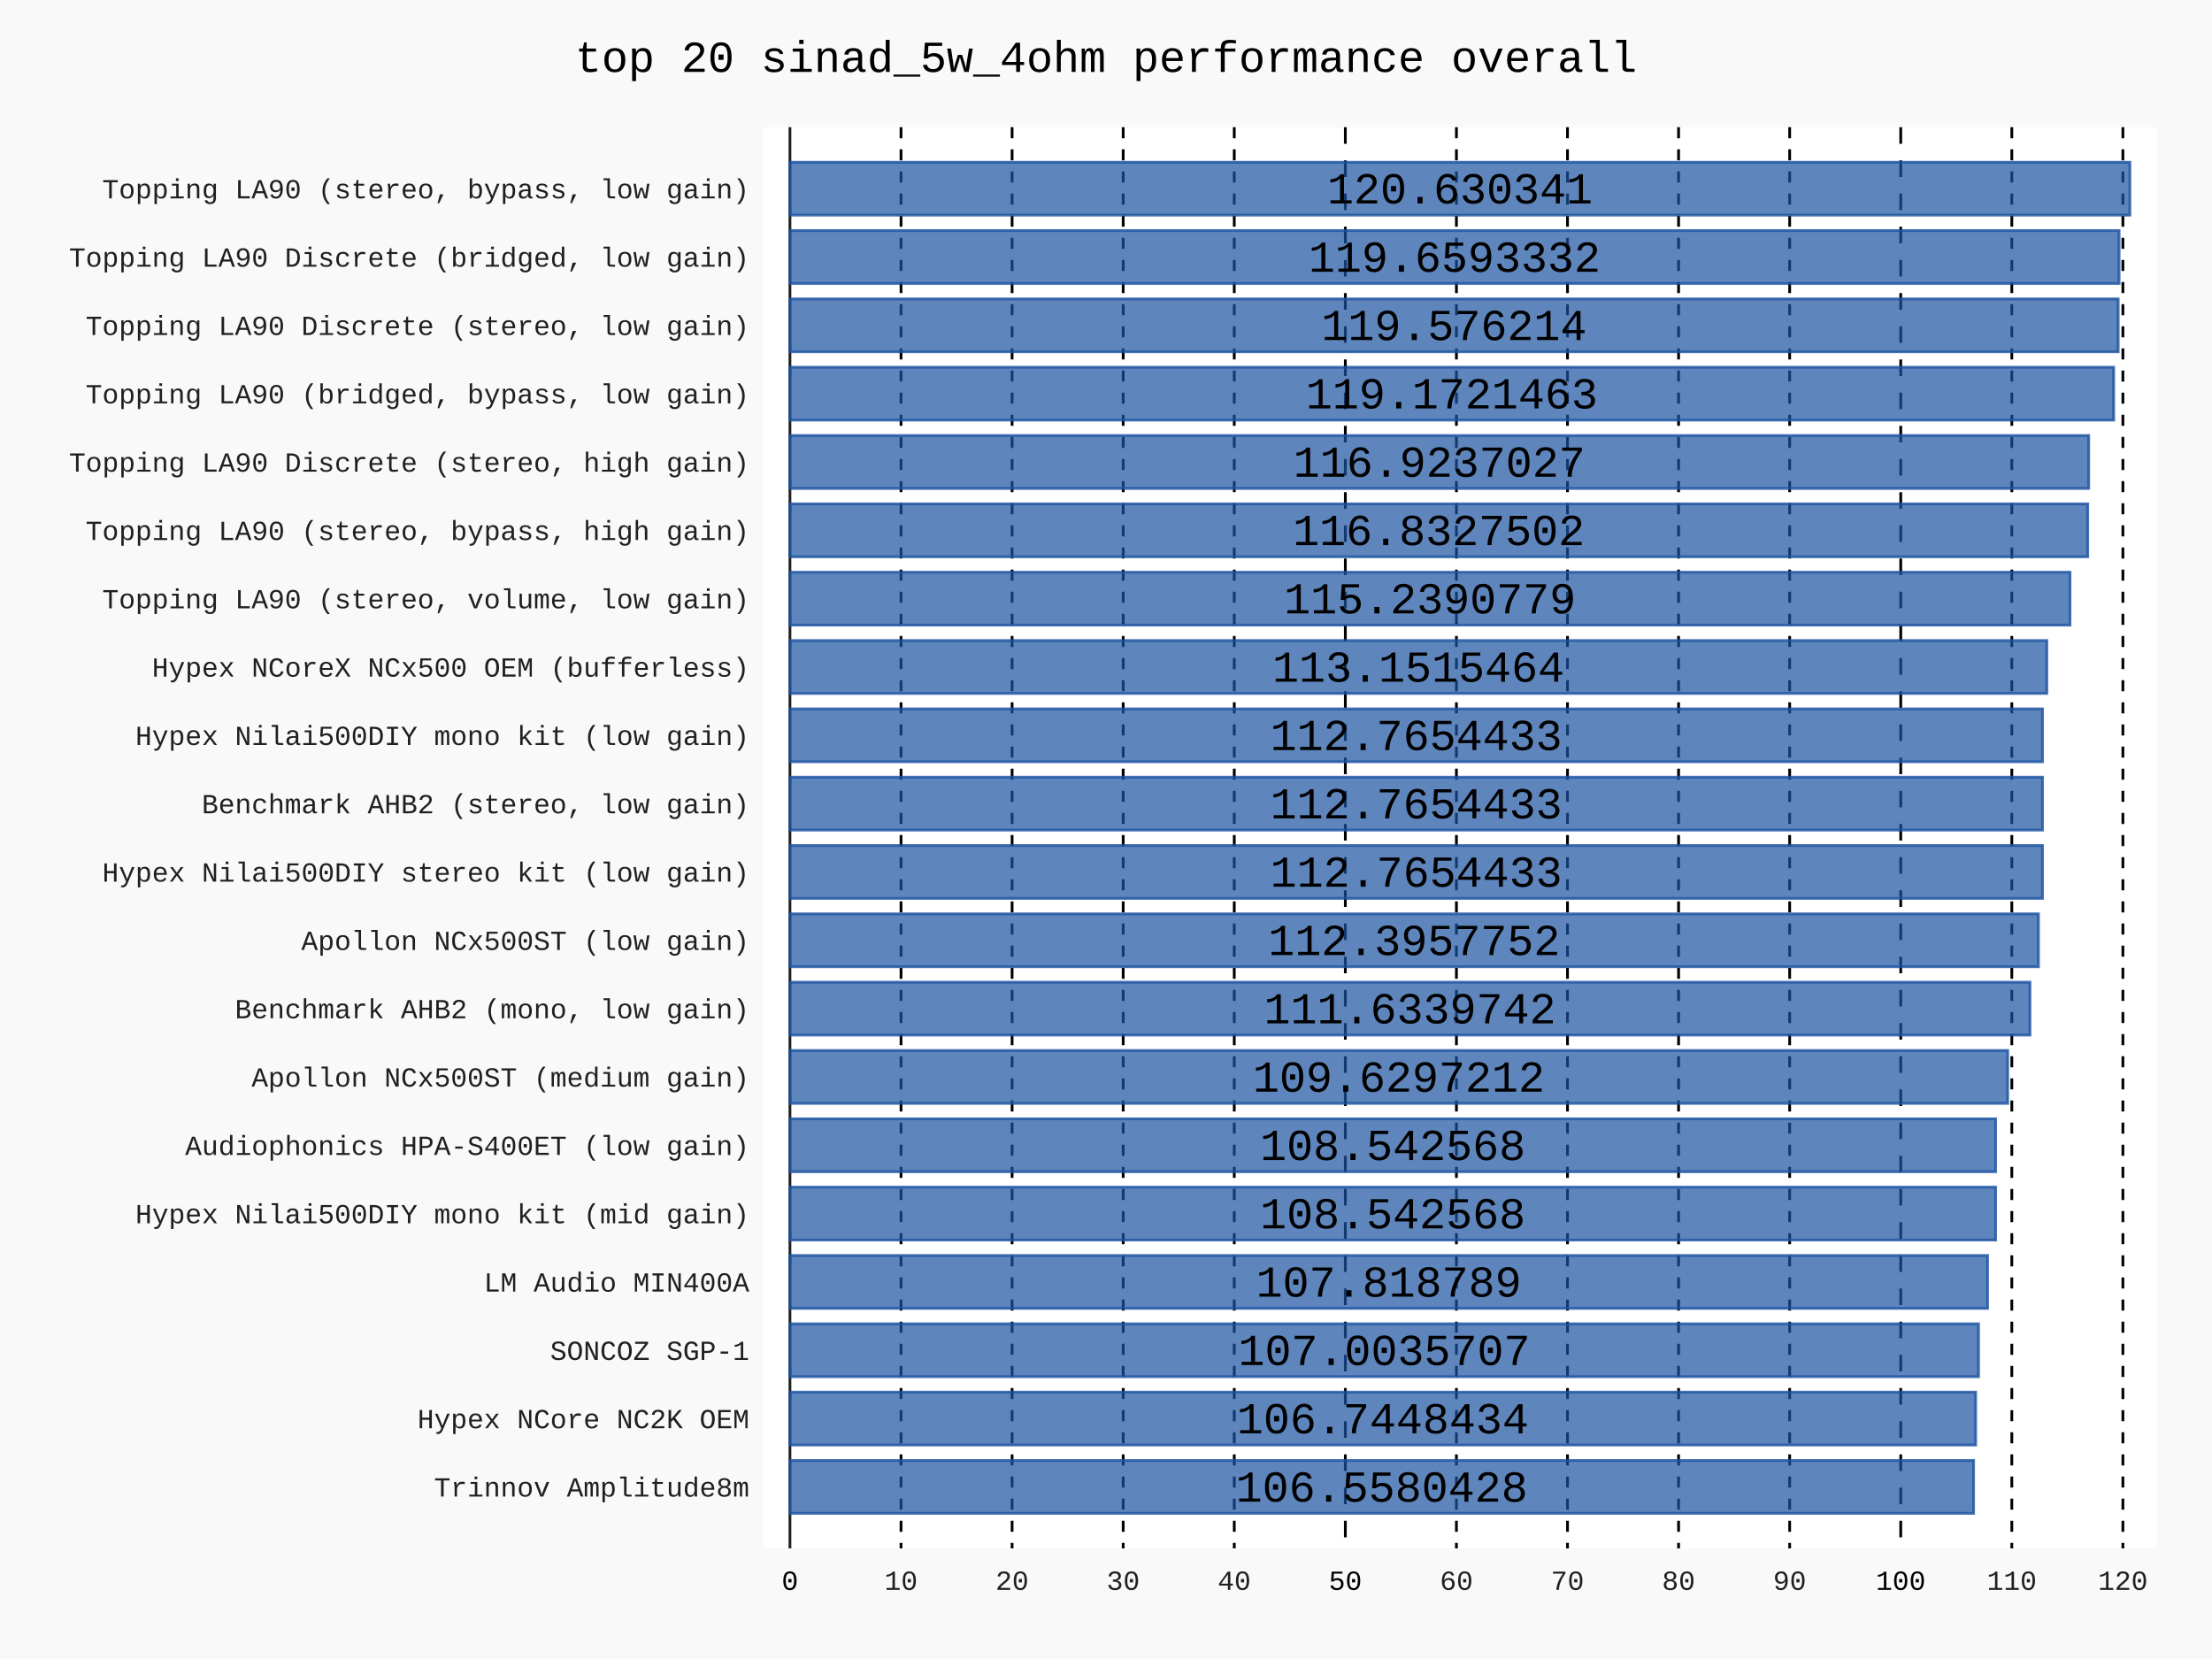
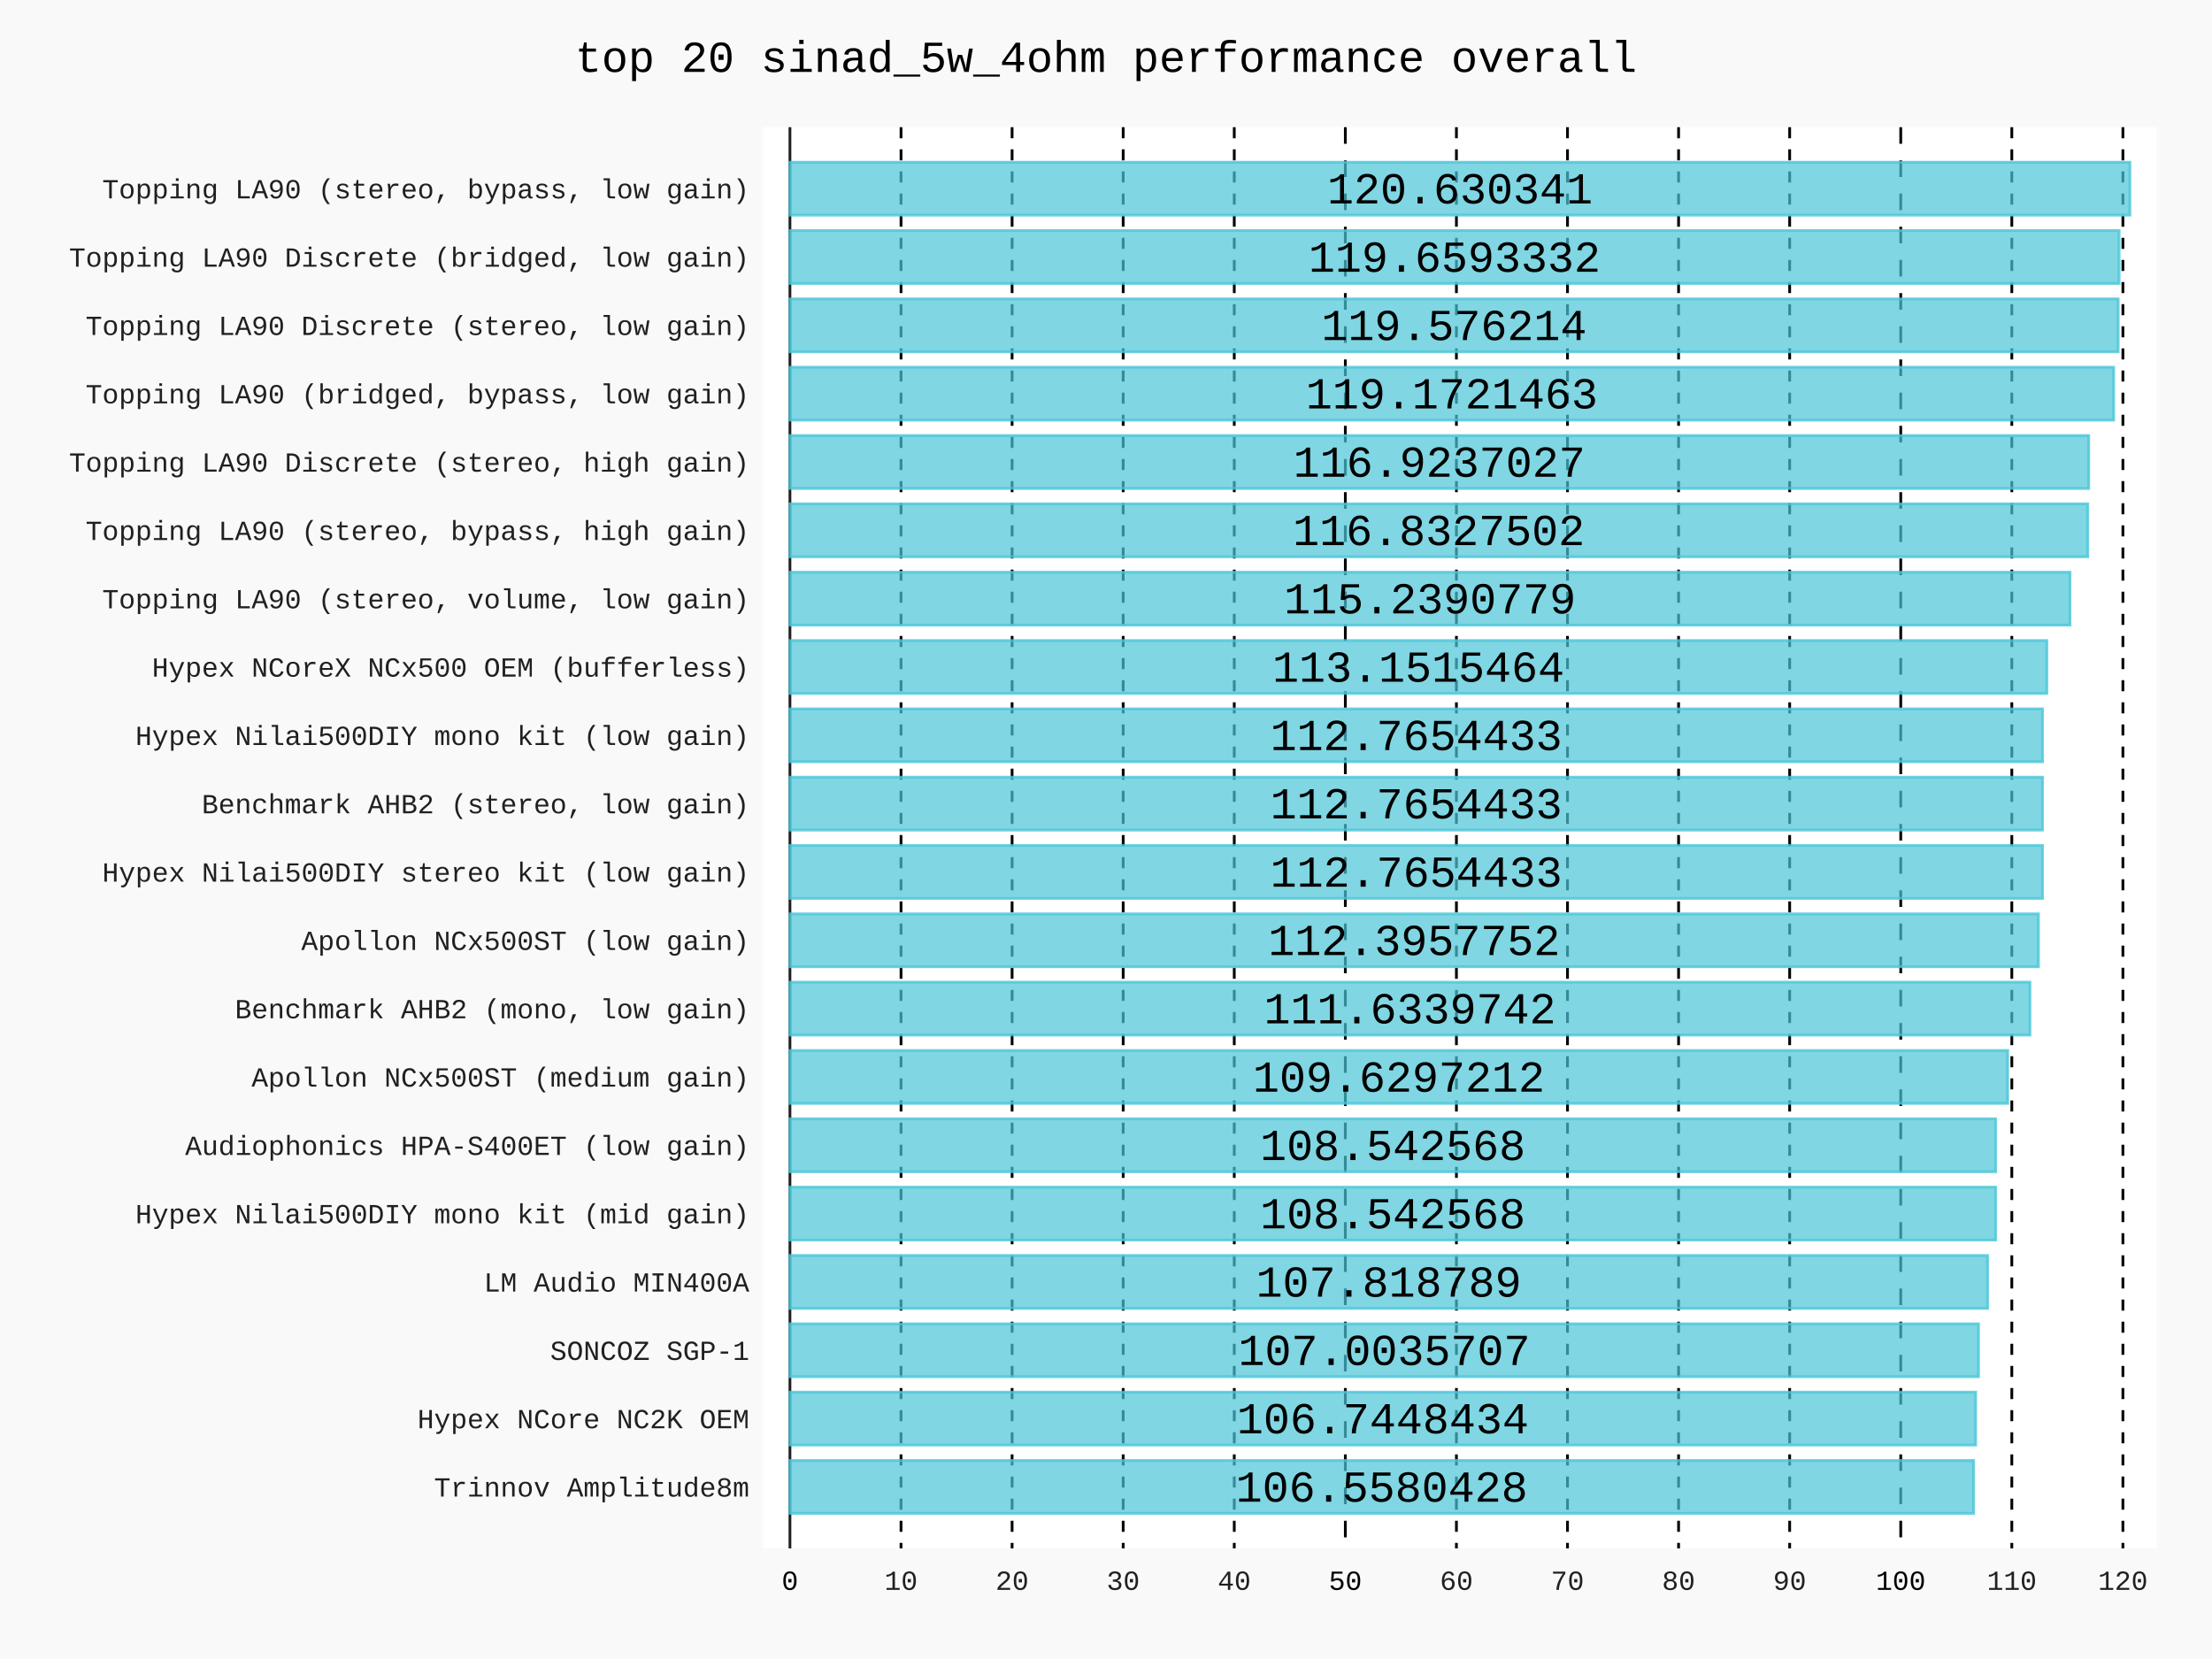
- <svg xmlns="http://www.w3.org/2000/svg" id="chart-ed29c523-d8b8-4399-8a74-eb1f2bca8caa" class="pygal-chart" viewBox="0 0 800 600">
+ <svg xmlns="http://www.w3.org/2000/svg" id="chart-3fe044db-6541-49fc-88a2-3ec668c91d77" class="pygal-chart" viewBox="0 0 800 600">
  <defs>
-     <style type="text/css">#chart-ed29c523-d8b8-4399-8a74-eb1f2bca8caa{-webkit-user-select:none;-webkit-font-smoothing:antialiased;font-family:Consolas,"Liberation Mono",Menlo,Courier,monospace}#chart-ed29c523-d8b8-4399-8a74-eb1f2bca8caa .title{font-family:Consolas,"Liberation Mono",Menlo,Courier,monospace;font-size:16px}#chart-ed29c523-d8b8-4399-8a74-eb1f2bca8caa .legends .legend text{font-family:Consolas,"Liberation Mono",Menlo,Courier,monospace;font-size:14px}#chart-ed29c523-d8b8-4399-8a74-eb1f2bca8caa .axis text{font-family:Consolas,"Liberation Mono",Menlo,Courier,monospace;font-size:10px}#chart-ed29c523-d8b8-4399-8a74-eb1f2bca8caa .axis text.major{font-family:Consolas,"Liberation Mono",Menlo,Courier,monospace;font-size:10px}#chart-ed29c523-d8b8-4399-8a74-eb1f2bca8caa .text-overlay text.value{font-family:Consolas,"Liberation Mono",Menlo,Courier,monospace;font-size:16px}#chart-ed29c523-d8b8-4399-8a74-eb1f2bca8caa .text-overlay text.label{font-family:Consolas,"Liberation Mono",Menlo,Courier,monospace;font-size:10px}#chart-ed29c523-d8b8-4399-8a74-eb1f2bca8caa .tooltip{font-family:Consolas,"Liberation Mono",Menlo,Courier,monospace;font-size:14px}#chart-ed29c523-d8b8-4399-8a74-eb1f2bca8caa text.no_data{font-family:Consolas,"Liberation Mono",Menlo,Courier,monospace;font-size:64px}
- #chart-ed29c523-d8b8-4399-8a74-eb1f2bca8caa{background-color:rgba(249,249,249,1)}#chart-ed29c523-d8b8-4399-8a74-eb1f2bca8caa path,#chart-ed29c523-d8b8-4399-8a74-eb1f2bca8caa line,#chart-ed29c523-d8b8-4399-8a74-eb1f2bca8caa rect,#chart-ed29c523-d8b8-4399-8a74-eb1f2bca8caa circle{-webkit-transition:150ms;-moz-transition:150ms;transition:150ms}#chart-ed29c523-d8b8-4399-8a74-eb1f2bca8caa .graph &gt; .background{fill:rgba(249,249,249,1)}#chart-ed29c523-d8b8-4399-8a74-eb1f2bca8caa .plot &gt; .background{fill:rgba(255,255,255,1)}#chart-ed29c523-d8b8-4399-8a74-eb1f2bca8caa .graph{fill:rgba(0,0,0,.87)}#chart-ed29c523-d8b8-4399-8a74-eb1f2bca8caa text.no_data{fill:rgba(0,0,0,1)}#chart-ed29c523-d8b8-4399-8a74-eb1f2bca8caa .title{fill:rgba(0,0,0,1)}#chart-ed29c523-d8b8-4399-8a74-eb1f2bca8caa .legends .legend text{fill:rgba(0,0,0,.87)}#chart-ed29c523-d8b8-4399-8a74-eb1f2bca8caa .legends .legend:hover text{fill:rgba(0,0,0,1)}#chart-ed29c523-d8b8-4399-8a74-eb1f2bca8caa .axis .line{stroke:rgba(0,0,0,1)}#chart-ed29c523-d8b8-4399-8a74-eb1f2bca8caa .axis .guide.line{stroke:rgba(0,0,0,.54)}#chart-ed29c523-d8b8-4399-8a74-eb1f2bca8caa .axis .major.line{stroke:rgba(0,0,0,.87)}#chart-ed29c523-d8b8-4399-8a74-eb1f2bca8caa .axis text.major{fill:rgba(0,0,0,1)}#chart-ed29c523-d8b8-4399-8a74-eb1f2bca8caa .axis.y .guides:hover .guide.line,#chart-ed29c523-d8b8-4399-8a74-eb1f2bca8caa .line-graph .axis.x .guides:hover .guide.line,#chart-ed29c523-d8b8-4399-8a74-eb1f2bca8caa .stackedline-graph .axis.x .guides:hover .guide.line,#chart-ed29c523-d8b8-4399-8a74-eb1f2bca8caa .xy-graph .axis.x .guides:hover .guide.line{stroke:rgba(0,0,0,1)}#chart-ed29c523-d8b8-4399-8a74-eb1f2bca8caa .axis .guides:hover text{fill:rgba(0,0,0,1)}#chart-ed29c523-d8b8-4399-8a74-eb1f2bca8caa .reactive{fill-opacity:.7;stroke-opacity:.8;stroke-width:1}#chart-ed29c523-d8b8-4399-8a74-eb1f2bca8caa .ci{stroke:rgba(0,0,0,.87)}#chart-ed29c523-d8b8-4399-8a74-eb1f2bca8caa .reactive.active,#chart-ed29c523-d8b8-4399-8a74-eb1f2bca8caa .active .reactive{fill-opacity:.8;stroke-opacity:.9;stroke-width:4}#chart-ed29c523-d8b8-4399-8a74-eb1f2bca8caa .ci .reactive.active{stroke-width:1.5}#chart-ed29c523-d8b8-4399-8a74-eb1f2bca8caa .series text{fill:rgba(0,0,0,1)}#chart-ed29c523-d8b8-4399-8a74-eb1f2bca8caa .tooltip rect{fill:rgba(255,255,255,1);stroke:rgba(0,0,0,1);-webkit-transition:opacity 150ms;-moz-transition:opacity 150ms;transition:opacity 150ms}#chart-ed29c523-d8b8-4399-8a74-eb1f2bca8caa .tooltip .label{fill:rgba(0,0,0,.87)}#chart-ed29c523-d8b8-4399-8a74-eb1f2bca8caa .tooltip .label{fill:rgba(0,0,0,.87)}#chart-ed29c523-d8b8-4399-8a74-eb1f2bca8caa .tooltip .legend{font-size:.8em;fill:rgba(0,0,0,.54)}#chart-ed29c523-d8b8-4399-8a74-eb1f2bca8caa .tooltip .x_label{font-size:.6em;fill:rgba(0,0,0,1)}#chart-ed29c523-d8b8-4399-8a74-eb1f2bca8caa .tooltip .xlink{font-size:.5em;text-decoration:underline}#chart-ed29c523-d8b8-4399-8a74-eb1f2bca8caa .tooltip .value{font-size:1.5em}#chart-ed29c523-d8b8-4399-8a74-eb1f2bca8caa .bound{font-size:.5em}#chart-ed29c523-d8b8-4399-8a74-eb1f2bca8caa .max-value{font-size:.75em;fill:rgba(0,0,0,.54)}#chart-ed29c523-d8b8-4399-8a74-eb1f2bca8caa .map-element{fill:rgba(255,255,255,1);stroke:rgba(0,0,0,.54) !important}#chart-ed29c523-d8b8-4399-8a74-eb1f2bca8caa .map-element .reactive{fill-opacity:inherit;stroke-opacity:inherit}#chart-ed29c523-d8b8-4399-8a74-eb1f2bca8caa .color-0,#chart-ed29c523-d8b8-4399-8a74-eb1f2bca8caa .color-0 a:visited{stroke:#1B52A0;fill:#1B52A0}#chart-ed29c523-d8b8-4399-8a74-eb1f2bca8caa .text-overlay .color-0 text{fill:black}
- #chart-ed29c523-d8b8-4399-8a74-eb1f2bca8caa text.no_data{text-anchor:middle}#chart-ed29c523-d8b8-4399-8a74-eb1f2bca8caa .guide.line{fill:none}#chart-ed29c523-d8b8-4399-8a74-eb1f2bca8caa .centered{text-anchor:middle}#chart-ed29c523-d8b8-4399-8a74-eb1f2bca8caa .title{text-anchor:middle}#chart-ed29c523-d8b8-4399-8a74-eb1f2bca8caa .legends .legend text{fill-opacity:1}#chart-ed29c523-d8b8-4399-8a74-eb1f2bca8caa .axis.x text{text-anchor:middle}#chart-ed29c523-d8b8-4399-8a74-eb1f2bca8caa .axis.x:not(.web) text[transform]{text-anchor:start}#chart-ed29c523-d8b8-4399-8a74-eb1f2bca8caa .axis.x:not(.web) text[transform].backwards{text-anchor:end}#chart-ed29c523-d8b8-4399-8a74-eb1f2bca8caa .axis.y text{text-anchor:end}#chart-ed29c523-d8b8-4399-8a74-eb1f2bca8caa .axis.y text[transform].backwards{text-anchor:start}#chart-ed29c523-d8b8-4399-8a74-eb1f2bca8caa .axis.y2 text{text-anchor:start}#chart-ed29c523-d8b8-4399-8a74-eb1f2bca8caa .axis.y2 text[transform].backwards{text-anchor:end}#chart-ed29c523-d8b8-4399-8a74-eb1f2bca8caa .axis .guide.line{stroke-dasharray:4,4;stroke:black}#chart-ed29c523-d8b8-4399-8a74-eb1f2bca8caa .axis .major.guide.line{stroke-dasharray:6,6;stroke:black}#chart-ed29c523-d8b8-4399-8a74-eb1f2bca8caa .horizontal .axis.y .guide.line,#chart-ed29c523-d8b8-4399-8a74-eb1f2bca8caa .horizontal .axis.y2 .guide.line,#chart-ed29c523-d8b8-4399-8a74-eb1f2bca8caa .vertical .axis.x .guide.line{opacity:0}#chart-ed29c523-d8b8-4399-8a74-eb1f2bca8caa .horizontal .axis.always_show .guide.line,#chart-ed29c523-d8b8-4399-8a74-eb1f2bca8caa .vertical .axis.always_show .guide.line{opacity:1 !important}#chart-ed29c523-d8b8-4399-8a74-eb1f2bca8caa .axis.y .guides:hover .guide.line,#chart-ed29c523-d8b8-4399-8a74-eb1f2bca8caa .axis.y2 .guides:hover .guide.line,#chart-ed29c523-d8b8-4399-8a74-eb1f2bca8caa .axis.x .guides:hover .guide.line{opacity:1}#chart-ed29c523-d8b8-4399-8a74-eb1f2bca8caa .axis .guides:hover text{opacity:1}#chart-ed29c523-d8b8-4399-8a74-eb1f2bca8caa .nofill{fill:none}#chart-ed29c523-d8b8-4399-8a74-eb1f2bca8caa .subtle-fill{fill-opacity:.2}#chart-ed29c523-d8b8-4399-8a74-eb1f2bca8caa .dot{stroke-width:1px;fill-opacity:1;stroke-opacity:1}#chart-ed29c523-d8b8-4399-8a74-eb1f2bca8caa .dot.active{stroke-width:5px}#chart-ed29c523-d8b8-4399-8a74-eb1f2bca8caa .dot.negative{fill:transparent}#chart-ed29c523-d8b8-4399-8a74-eb1f2bca8caa text,#chart-ed29c523-d8b8-4399-8a74-eb1f2bca8caa tspan{stroke:none !important}#chart-ed29c523-d8b8-4399-8a74-eb1f2bca8caa .series text.active{opacity:1}#chart-ed29c523-d8b8-4399-8a74-eb1f2bca8caa .tooltip rect{fill-opacity:.95;stroke-width:.5}#chart-ed29c523-d8b8-4399-8a74-eb1f2bca8caa .tooltip text{fill-opacity:1}#chart-ed29c523-d8b8-4399-8a74-eb1f2bca8caa .showable{visibility:hidden}#chart-ed29c523-d8b8-4399-8a74-eb1f2bca8caa .showable.shown{visibility:visible}#chart-ed29c523-d8b8-4399-8a74-eb1f2bca8caa .gauge-background{fill:rgba(229,229,229,1);stroke:none}#chart-ed29c523-d8b8-4399-8a74-eb1f2bca8caa .bg-lines{stroke:rgba(249,249,249,1);stroke-width:2px}</style>
+     <style type="text/css">#chart-3fe044db-6541-49fc-88a2-3ec668c91d77{-webkit-user-select:none;-webkit-font-smoothing:antialiased;font-family:Consolas,"Liberation Mono",Menlo,Courier,monospace}#chart-3fe044db-6541-49fc-88a2-3ec668c91d77 .title{font-family:Consolas,"Liberation Mono",Menlo,Courier,monospace;font-size:16px}#chart-3fe044db-6541-49fc-88a2-3ec668c91d77 .legends .legend text{font-family:Consolas,"Liberation Mono",Menlo,Courier,monospace;font-size:14px}#chart-3fe044db-6541-49fc-88a2-3ec668c91d77 .axis text{font-family:Consolas,"Liberation Mono",Menlo,Courier,monospace;font-size:10px}#chart-3fe044db-6541-49fc-88a2-3ec668c91d77 .axis text.major{font-family:Consolas,"Liberation Mono",Menlo,Courier,monospace;font-size:10px}#chart-3fe044db-6541-49fc-88a2-3ec668c91d77 .text-overlay text.value{font-family:Consolas,"Liberation Mono",Menlo,Courier,monospace;font-size:16px}#chart-3fe044db-6541-49fc-88a2-3ec668c91d77 .text-overlay text.label{font-family:Consolas,"Liberation Mono",Menlo,Courier,monospace;font-size:10px}#chart-3fe044db-6541-49fc-88a2-3ec668c91d77 .tooltip{font-family:Consolas,"Liberation Mono",Menlo,Courier,monospace;font-size:14px}#chart-3fe044db-6541-49fc-88a2-3ec668c91d77 text.no_data{font-family:Consolas,"Liberation Mono",Menlo,Courier,monospace;font-size:64px}
+ #chart-3fe044db-6541-49fc-88a2-3ec668c91d77{background-color:rgba(249,249,249,1)}#chart-3fe044db-6541-49fc-88a2-3ec668c91d77 path,#chart-3fe044db-6541-49fc-88a2-3ec668c91d77 line,#chart-3fe044db-6541-49fc-88a2-3ec668c91d77 rect,#chart-3fe044db-6541-49fc-88a2-3ec668c91d77 circle{-webkit-transition:150ms;-moz-transition:150ms;transition:150ms}#chart-3fe044db-6541-49fc-88a2-3ec668c91d77 .graph &gt; .background{fill:rgba(249,249,249,1)}#chart-3fe044db-6541-49fc-88a2-3ec668c91d77 .plot &gt; .background{fill:rgba(255,255,255,1)}#chart-3fe044db-6541-49fc-88a2-3ec668c91d77 .graph{fill:rgba(0,0,0,.87)}#chart-3fe044db-6541-49fc-88a2-3ec668c91d77 text.no_data{fill:rgba(0,0,0,1)}#chart-3fe044db-6541-49fc-88a2-3ec668c91d77 .title{fill:rgba(0,0,0,1)}#chart-3fe044db-6541-49fc-88a2-3ec668c91d77 .legends .legend text{fill:rgba(0,0,0,.87)}#chart-3fe044db-6541-49fc-88a2-3ec668c91d77 .legends .legend:hover text{fill:rgba(0,0,0,1)}#chart-3fe044db-6541-49fc-88a2-3ec668c91d77 .axis .line{stroke:rgba(0,0,0,1)}#chart-3fe044db-6541-49fc-88a2-3ec668c91d77 .axis .guide.line{stroke:rgba(0,0,0,.54)}#chart-3fe044db-6541-49fc-88a2-3ec668c91d77 .axis .major.line{stroke:rgba(0,0,0,.87)}#chart-3fe044db-6541-49fc-88a2-3ec668c91d77 .axis text.major{fill:rgba(0,0,0,1)}#chart-3fe044db-6541-49fc-88a2-3ec668c91d77 .axis.y .guides:hover .guide.line,#chart-3fe044db-6541-49fc-88a2-3ec668c91d77 .line-graph .axis.x .guides:hover .guide.line,#chart-3fe044db-6541-49fc-88a2-3ec668c91d77 .stackedline-graph .axis.x .guides:hover .guide.line,#chart-3fe044db-6541-49fc-88a2-3ec668c91d77 .xy-graph .axis.x .guides:hover .guide.line{stroke:rgba(0,0,0,1)}#chart-3fe044db-6541-49fc-88a2-3ec668c91d77 .axis .guides:hover text{fill:rgba(0,0,0,1)}#chart-3fe044db-6541-49fc-88a2-3ec668c91d77 .reactive{fill-opacity:.7;stroke-opacity:.8;stroke-width:1}#chart-3fe044db-6541-49fc-88a2-3ec668c91d77 .ci{stroke:rgba(0,0,0,.87)}#chart-3fe044db-6541-49fc-88a2-3ec668c91d77 .reactive.active,#chart-3fe044db-6541-49fc-88a2-3ec668c91d77 .active .reactive{fill-opacity:.8;stroke-opacity:.9;stroke-width:4}#chart-3fe044db-6541-49fc-88a2-3ec668c91d77 .ci .reactive.active{stroke-width:1.5}#chart-3fe044db-6541-49fc-88a2-3ec668c91d77 .series text{fill:rgba(0,0,0,1)}#chart-3fe044db-6541-49fc-88a2-3ec668c91d77 .tooltip rect{fill:rgba(255,255,255,1);stroke:rgba(0,0,0,1);-webkit-transition:opacity 150ms;-moz-transition:opacity 150ms;transition:opacity 150ms}#chart-3fe044db-6541-49fc-88a2-3ec668c91d77 .tooltip .label{fill:rgba(0,0,0,.87)}#chart-3fe044db-6541-49fc-88a2-3ec668c91d77 .tooltip .label{fill:rgba(0,0,0,.87)}#chart-3fe044db-6541-49fc-88a2-3ec668c91d77 .tooltip .legend{font-size:.8em;fill:rgba(0,0,0,.54)}#chart-3fe044db-6541-49fc-88a2-3ec668c91d77 .tooltip .x_label{font-size:.6em;fill:rgba(0,0,0,1)}#chart-3fe044db-6541-49fc-88a2-3ec668c91d77 .tooltip .xlink{font-size:.5em;text-decoration:underline}#chart-3fe044db-6541-49fc-88a2-3ec668c91d77 .tooltip .value{font-size:1.5em}#chart-3fe044db-6541-49fc-88a2-3ec668c91d77 .bound{font-size:.5em}#chart-3fe044db-6541-49fc-88a2-3ec668c91d77 .max-value{font-size:.75em;fill:rgba(0,0,0,.54)}#chart-3fe044db-6541-49fc-88a2-3ec668c91d77 .map-element{fill:rgba(255,255,255,1);stroke:rgba(0,0,0,.54) !important}#chart-3fe044db-6541-49fc-88a2-3ec668c91d77 .map-element .reactive{fill-opacity:inherit;stroke-opacity:inherit}#chart-3fe044db-6541-49fc-88a2-3ec668c91d77 .color-0,#chart-3fe044db-6541-49fc-88a2-3ec668c91d77 .color-0 a:visited{stroke:#4AC5D8;fill:#4AC5D8}#chart-3fe044db-6541-49fc-88a2-3ec668c91d77 .text-overlay .color-0 text{fill:black}
+ #chart-3fe044db-6541-49fc-88a2-3ec668c91d77 text.no_data{text-anchor:middle}#chart-3fe044db-6541-49fc-88a2-3ec668c91d77 .guide.line{fill:none}#chart-3fe044db-6541-49fc-88a2-3ec668c91d77 .centered{text-anchor:middle}#chart-3fe044db-6541-49fc-88a2-3ec668c91d77 .title{text-anchor:middle}#chart-3fe044db-6541-49fc-88a2-3ec668c91d77 .legends .legend text{fill-opacity:1}#chart-3fe044db-6541-49fc-88a2-3ec668c91d77 .axis.x text{text-anchor:middle}#chart-3fe044db-6541-49fc-88a2-3ec668c91d77 .axis.x:not(.web) text[transform]{text-anchor:start}#chart-3fe044db-6541-49fc-88a2-3ec668c91d77 .axis.x:not(.web) text[transform].backwards{text-anchor:end}#chart-3fe044db-6541-49fc-88a2-3ec668c91d77 .axis.y text{text-anchor:end}#chart-3fe044db-6541-49fc-88a2-3ec668c91d77 .axis.y text[transform].backwards{text-anchor:start}#chart-3fe044db-6541-49fc-88a2-3ec668c91d77 .axis.y2 text{text-anchor:start}#chart-3fe044db-6541-49fc-88a2-3ec668c91d77 .axis.y2 text[transform].backwards{text-anchor:end}#chart-3fe044db-6541-49fc-88a2-3ec668c91d77 .axis .guide.line{stroke-dasharray:4,4;stroke:black}#chart-3fe044db-6541-49fc-88a2-3ec668c91d77 .axis .major.guide.line{stroke-dasharray:6,6;stroke:black}#chart-3fe044db-6541-49fc-88a2-3ec668c91d77 .horizontal .axis.y .guide.line,#chart-3fe044db-6541-49fc-88a2-3ec668c91d77 .horizontal .axis.y2 .guide.line,#chart-3fe044db-6541-49fc-88a2-3ec668c91d77 .vertical .axis.x .guide.line{opacity:0}#chart-3fe044db-6541-49fc-88a2-3ec668c91d77 .horizontal .axis.always_show .guide.line,#chart-3fe044db-6541-49fc-88a2-3ec668c91d77 .vertical .axis.always_show .guide.line{opacity:1 !important}#chart-3fe044db-6541-49fc-88a2-3ec668c91d77 .axis.y .guides:hover .guide.line,#chart-3fe044db-6541-49fc-88a2-3ec668c91d77 .axis.y2 .guides:hover .guide.line,#chart-3fe044db-6541-49fc-88a2-3ec668c91d77 .axis.x .guides:hover .guide.line{opacity:1}#chart-3fe044db-6541-49fc-88a2-3ec668c91d77 .axis .guides:hover text{opacity:1}#chart-3fe044db-6541-49fc-88a2-3ec668c91d77 .nofill{fill:none}#chart-3fe044db-6541-49fc-88a2-3ec668c91d77 .subtle-fill{fill-opacity:.2}#chart-3fe044db-6541-49fc-88a2-3ec668c91d77 .dot{stroke-width:1px;fill-opacity:1;stroke-opacity:1}#chart-3fe044db-6541-49fc-88a2-3ec668c91d77 .dot.active{stroke-width:5px}#chart-3fe044db-6541-49fc-88a2-3ec668c91d77 .dot.negative{fill:transparent}#chart-3fe044db-6541-49fc-88a2-3ec668c91d77 text,#chart-3fe044db-6541-49fc-88a2-3ec668c91d77 tspan{stroke:none !important}#chart-3fe044db-6541-49fc-88a2-3ec668c91d77 .series text.active{opacity:1}#chart-3fe044db-6541-49fc-88a2-3ec668c91d77 .tooltip rect{fill-opacity:.95;stroke-width:.5}#chart-3fe044db-6541-49fc-88a2-3ec668c91d77 .tooltip text{fill-opacity:1}#chart-3fe044db-6541-49fc-88a2-3ec668c91d77 .showable{visibility:hidden}#chart-3fe044db-6541-49fc-88a2-3ec668c91d77 .showable.shown{visibility:visible}#chart-3fe044db-6541-49fc-88a2-3ec668c91d77 .gauge-background{fill:rgba(229,229,229,1);stroke:none}#chart-3fe044db-6541-49fc-88a2-3ec668c91d77 .bg-lines{stroke:rgba(249,249,249,1);stroke-width:2px}</style>
  </defs>
  <g class="graph horizontalbar-graph horizontal">
    <rect x="0" y="0" width="800" height="600" class="background" />
    <g transform="translate(276, 46)" class="plot">
      <rect x="0" y="0" width="504.0" height="514" class="background" />
      <g class="axis y">
        <g class="guides">
          <text x="-5" y="495.26" class="">Trinnov Amplitude8m</text>
        </g>
        <g class="guides">
          <text x="-5" y="470.548" class="">Hypex NCore NC2K OEM</text>
        </g>
        <g class="guides">
          <text x="-5" y="445.837" class="">SONCOZ SGP-1</text>
        </g>
        <g class="guides">
          <text x="-5" y="421.125" class="">LM Audio MIN400A</text>
        </g>
        <g class="guides">
          <text x="-5" y="396.413" class="">Hypex Nilai500DIY mono kit (mid gain)</text>
        </g>
        <g class="guides">
          <text x="-5" y="371.702" class="">Audiophonics HPA-S400ET (low gain)</text>
        </g>
        <g class="guides">
          <text x="-5" y="346.99" class="">Apollon NCx500ST (medium gain)</text>
        </g>
        <g class="guides">
          <text x="-5" y="322.279" class="">Benchmark AHB2 (mono, low gain)</text>
        </g>
        <g class="guides">
          <text x="-5" y="297.567" class="">Apollon NCx500ST (low gain)</text>
        </g>
        <g class="guides">
          <text x="-5" y="272.856" class="">Hypex Nilai500DIY stereo kit (low gain)</text>
        </g>
        <g class="guides">
          <text x="-5" y="248.144" class="">Benchmark AHB2 (stereo, low gain)</text>
        </g>
        <g class="guides">
          <text x="-5" y="223.433" class="">Hypex Nilai500DIY mono kit (low gain)</text>
        </g>
        <g class="guides">
          <text x="-5" y="198.721" class="">Hypex NCoreX NCx500 OEM (bufferless)</text>
        </g>
        <g class="guides">
          <text x="-5" y="174.01" class="">Topping LA90 (stereo, volume, low gain)</text>
        </g>
        <g class="guides">
          <text x="-5" y="149.298" class="">Topping LA90 (stereo, bypass, high gain)</text>
        </g>
        <g class="guides">
          <text x="-5" y="124.587" class="">Topping LA90 Discrete (stereo, high gain)</text>
        </g>
        <g class="guides">
          <text x="-5" y="99.875" class="">Topping LA90 (bridged, bypass, low gain)</text>
        </g>
        <g class="guides">
          <text x="-5" y="75.163" class="">Topping LA90 Discrete (stereo, low gain)</text>
        </g>
        <g class="guides">
          <text x="-5" y="50.452" class="">Topping LA90 Discrete (bridged, low gain)</text>
        </g>
        <g class="guides">
          <text x="-5" y="25.74" class="">Topping LA90 (stereo, bypass, low gain)</text>
        </g>
      </g>
      <g class="axis x always_show">
        <g class="guides">
          <path d="M9.692 0 v514" class="axis major line" />
          <text x="9.692" y="529.0" class="major">0</text>
        </g>
        <g class="guides">
          <path d="M49.866 0 v514" class="guide line" />
          <text x="49.866" y="529.0" class="">10</text>
        </g>
        <g class="guides">
          <path d="M90.039 0 v514" class="guide line" />
          <text x="90.039" y="529.0" class="">20</text>
        </g>
        <g class="guides">
          <path d="M130.213 0 v514" class="guide line" />
          <text x="130.213" y="529.0" class="">30</text>
        </g>
        <g class="guides">
          <path d="M170.387 0 v514" class="guide line" />
          <text x="170.387" y="529.0" class="">40</text>
        </g>
        <g class="guides">
          <path d="M210.56 0 v514" class="major guide line" />
          <text x="210.56" y="529.0" class="major">50</text>
        </g>
        <g class="guides">
          <path d="M250.734 0 v514" class="guide line" />
          <text x="250.734" y="529.0" class="">60</text>
        </g>
        <g class="guides">
          <path d="M290.907 0 v514" class="guide line" />
          <text x="290.907" y="529.0" class="">70</text>
        </g>
        <g class="guides">
          <path d="M331.081 0 v514" class="guide line" />
          <text x="331.081" y="529.0" class="">80</text>
        </g>
        <g class="guides">
          <path d="M371.255 0 v514" class="guide line" />
          <text x="371.255" y="529.0" class="">90</text>
        </g>
        <g class="guides">
          <path d="M411.428 0 v514" class="major guide line" />
          <text x="411.428" y="529.0" class="major">100</text>
        </g>
        <g class="guides">
          <path d="M451.602 0 v514" class="guide line" />
          <text x="451.602" y="529.0" class="">110</text>
        </g>
        <g class="guides">
          <path d="M491.775 0 v514" class="guide line" />
          <text x="491.775" y="529.0" class="">120</text>
        </g>
      </g>
      <g class="series serie-0 color-0">
        <g class="bars">
          <g class="bar">
            <rect x="9.692" y="482.191" rx="0" ry="0" width="428.082" height="19.137" class="rect reactive tooltip-trigger" />
          </g>
          <g class="bar">
            <rect x="9.692" y="457.48" rx="0" ry="0" width="428.832" height="19.137" class="rect reactive tooltip-trigger" />
          </g>
          <g class="bar">
            <rect x="9.692" y="432.768" rx="0" ry="0" width="429.872" height="19.137" class="rect reactive tooltip-trigger" />
          </g>
          <g class="bar">
            <rect x="9.692" y="408.057" rx="0" ry="0" width="433.147" height="19.137" class="rect reactive tooltip-trigger" />
          </g>
          <g class="bar">
            <rect x="9.692" y="383.345" rx="0" ry="0" width="436.054" height="19.137" class="rect reactive tooltip-trigger" />
          </g>
          <g class="bar">
            <rect x="9.692" y="358.634" rx="0" ry="0" width="436.054" height="19.137" class="rect reactive tooltip-trigger" />
          </g>
          <g class="bar">
            <rect x="9.692" y="333.922" rx="0" ry="0" width="440.422" height="19.137" class="rect reactive tooltip-trigger" />
          </g>
          <g class="bar">
            <rect x="9.692" y="309.211" rx="0" ry="0" width="448.474" height="19.137" class="rect reactive tooltip-trigger" />
          </g>
          <g class="bar">
            <rect x="9.692" y="284.499" rx="0" ry="0" width="451.534" height="19.137" class="rect reactive tooltip-trigger" />
          </g>
          <g class="bar">
            <rect x="9.692" y="259.787" rx="0" ry="0" width="453.019" height="19.137" class="rect reactive tooltip-trigger" />
          </g>
          <g class="bar">
            <rect x="9.692" y="235.076" rx="0" ry="0" width="453.019" height="19.137" class="rect reactive tooltip-trigger" />
          </g>
          <g class="bar">
            <rect x="9.692" y="210.364" rx="0" ry="0" width="453.019" height="19.137" class="rect reactive tooltip-trigger" />
          </g>
          <g class="bar">
            <rect x="9.692" y="185.653" rx="0" ry="0" width="454.57" height="19.137" class="rect reactive tooltip-trigger" />
          </g>
          <g class="bar">
            <rect x="9.692" y="160.941" rx="0" ry="0" width="462.957" height="19.137" class="rect reactive tooltip-trigger" />
          </g>
          <g class="bar">
            <rect x="9.692" y="136.23" rx="0" ry="0" width="469.359" height="19.137" class="rect reactive tooltip-trigger" />
          </g>
          <g class="bar">
            <rect x="9.692" y="111.518" rx="0" ry="0" width="469.724" height="19.137" class="rect reactive tooltip-trigger" />
          </g>
          <g class="bar">
            <rect x="9.692" y="86.807" rx="0" ry="0" width="478.757" height="19.137" class="rect reactive tooltip-trigger" />
          </g>
          <g class="bar">
            <rect x="9.692" y="62.095" rx="0" ry="0" width="480.381" height="19.137" class="rect reactive tooltip-trigger" />
          </g>
          <g class="bar">
            <rect x="9.692" y="37.384" rx="0" ry="0" width="480.714" height="19.137" class="rect reactive tooltip-trigger" />
          </g>
          <g class="bar">
            <rect x="9.692" y="12.672" rx="0" ry="0" width="484.615" height="19.137" class="rect reactive tooltip-trigger" />
          </g>
        </g>
      </g>
    </g>
    <g class="titles">
      <text x="400.0" y="26" class="title plot_title">top 20 sinad_5w_4ohm performance overall</text>
    </g>
    <g transform="translate(276, 46)" class="plot overlay">
      <g class="series serie-0 color-0" />
    </g>
    <g transform="translate(276, 46)" class="plot text-overlay">
      <g class="series serie-0 color-0">
        <text text-anchor="middle" x="223.733" y="497.093" class="value">106.5580428</text>
        <text text-anchor="middle" x="224.108" y="472.381" class="value">106.7448434</text>
        <text text-anchor="middle" x="224.628" y="447.67" class="value">107.0035707</text>
        <text text-anchor="middle" x="226.266" y="422.958" class="value">107.818789</text>
        <text text-anchor="middle" x="227.72" y="398.247" class="value">108.542568</text>
        <text text-anchor="middle" x="227.72" y="373.535" class="value">108.542568</text>
        <text text-anchor="middle" x="229.903" y="348.824" class="value">109.6297212</text>
        <text text-anchor="middle" x="233.929" y="324.112" class="value">111.6339742</text>
        <text text-anchor="middle" x="235.459" y="299.401" class="value">112.3957752</text>
        <text text-anchor="middle" x="236.202" y="274.689" class="value">112.7654433</text>
        <text text-anchor="middle" x="236.202" y="249.978" class="value">112.7654433</text>
        <text text-anchor="middle" x="236.202" y="225.266" class="value">112.7654433</text>
        <text text-anchor="middle" x="236.977" y="200.554" class="value">113.1515464</text>
        <text text-anchor="middle" x="241.171" y="175.843" class="value">115.2390779</text>
        <text text-anchor="middle" x="244.372" y="151.131" class="value">116.8327502</text>
        <text text-anchor="middle" x="244.555" y="126.42" class="value">116.9237027</text>
        <text text-anchor="middle" x="249.071" y="101.708" class="value">119.1721463</text>
        <text text-anchor="middle" x="249.883" y="76.997" class="value">119.576214</text>
        <text text-anchor="middle" x="250.05" y="52.285" class="value">119.6593332</text>
        <text text-anchor="middle" x="252.0" y="27.574" class="value">120.630341</text>
      </g>
    </g>
    <g transform="translate(276, 46)" class="plot tooltip-overlay">
      <g transform="translate(0 0)" style="opacity: 0" class="tooltip">
        <rect rx="0" ry="0" width="0" height="0" class="tooltip-box" />
        <g class="text" />
      </g>
    </g>
  </g>
</svg>
